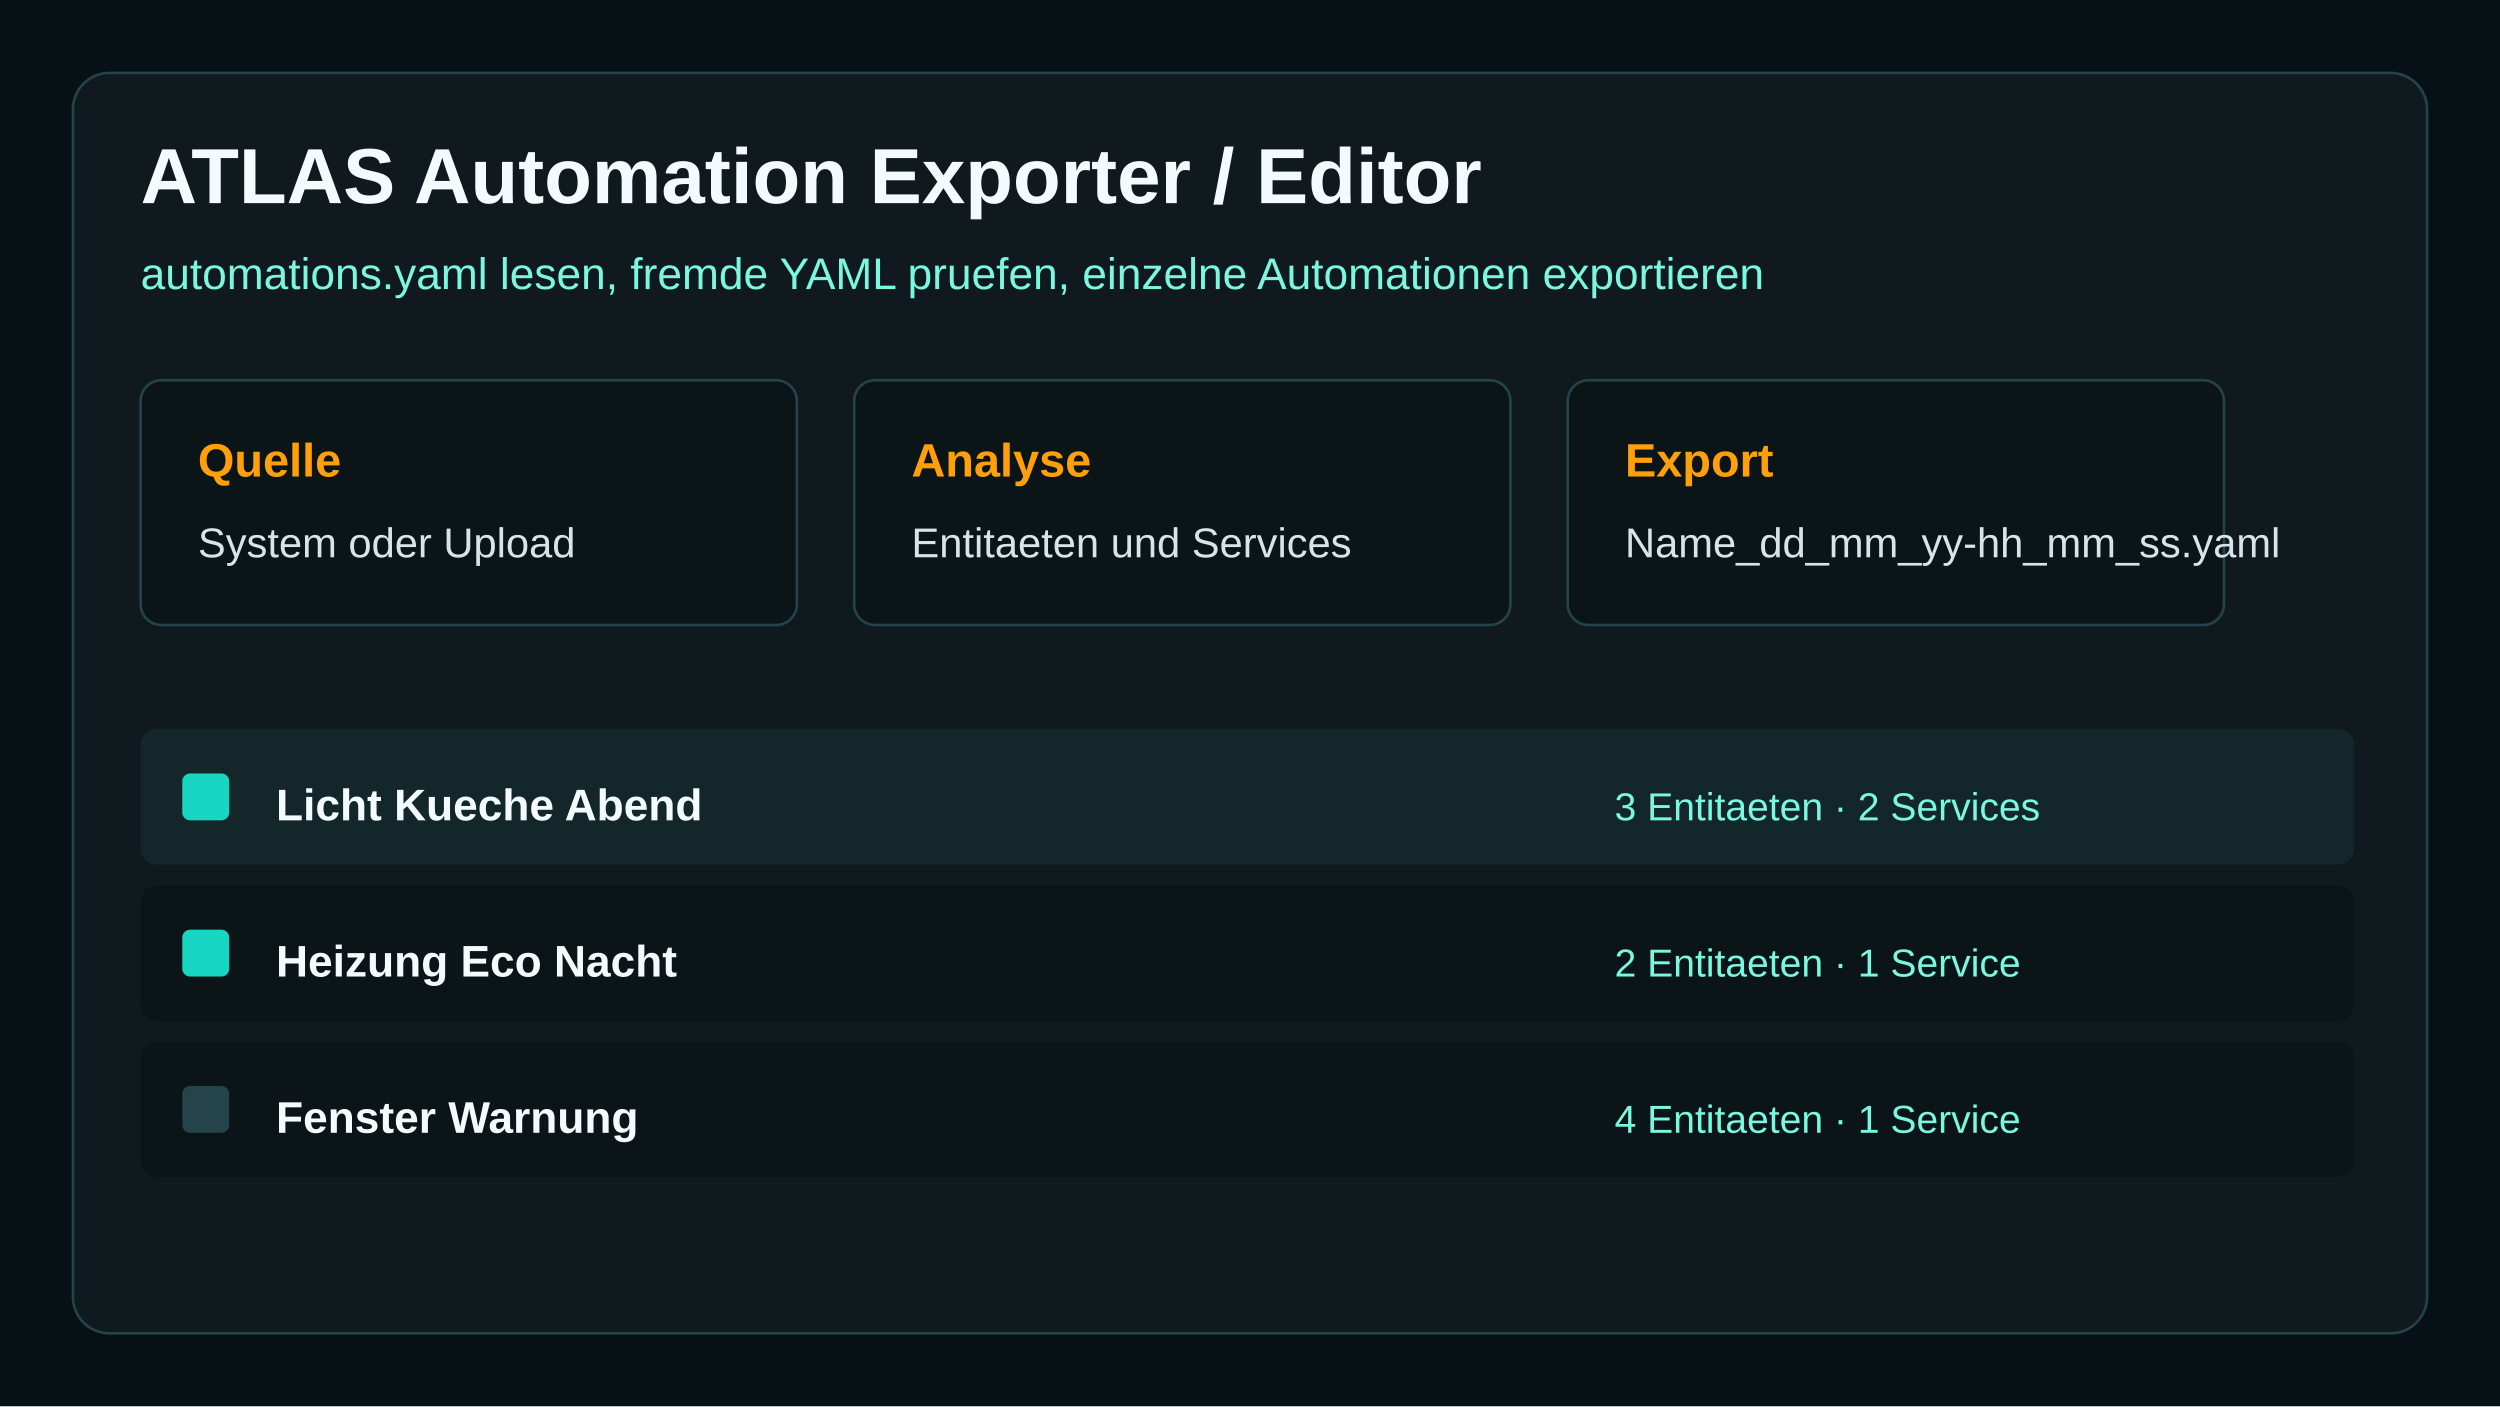
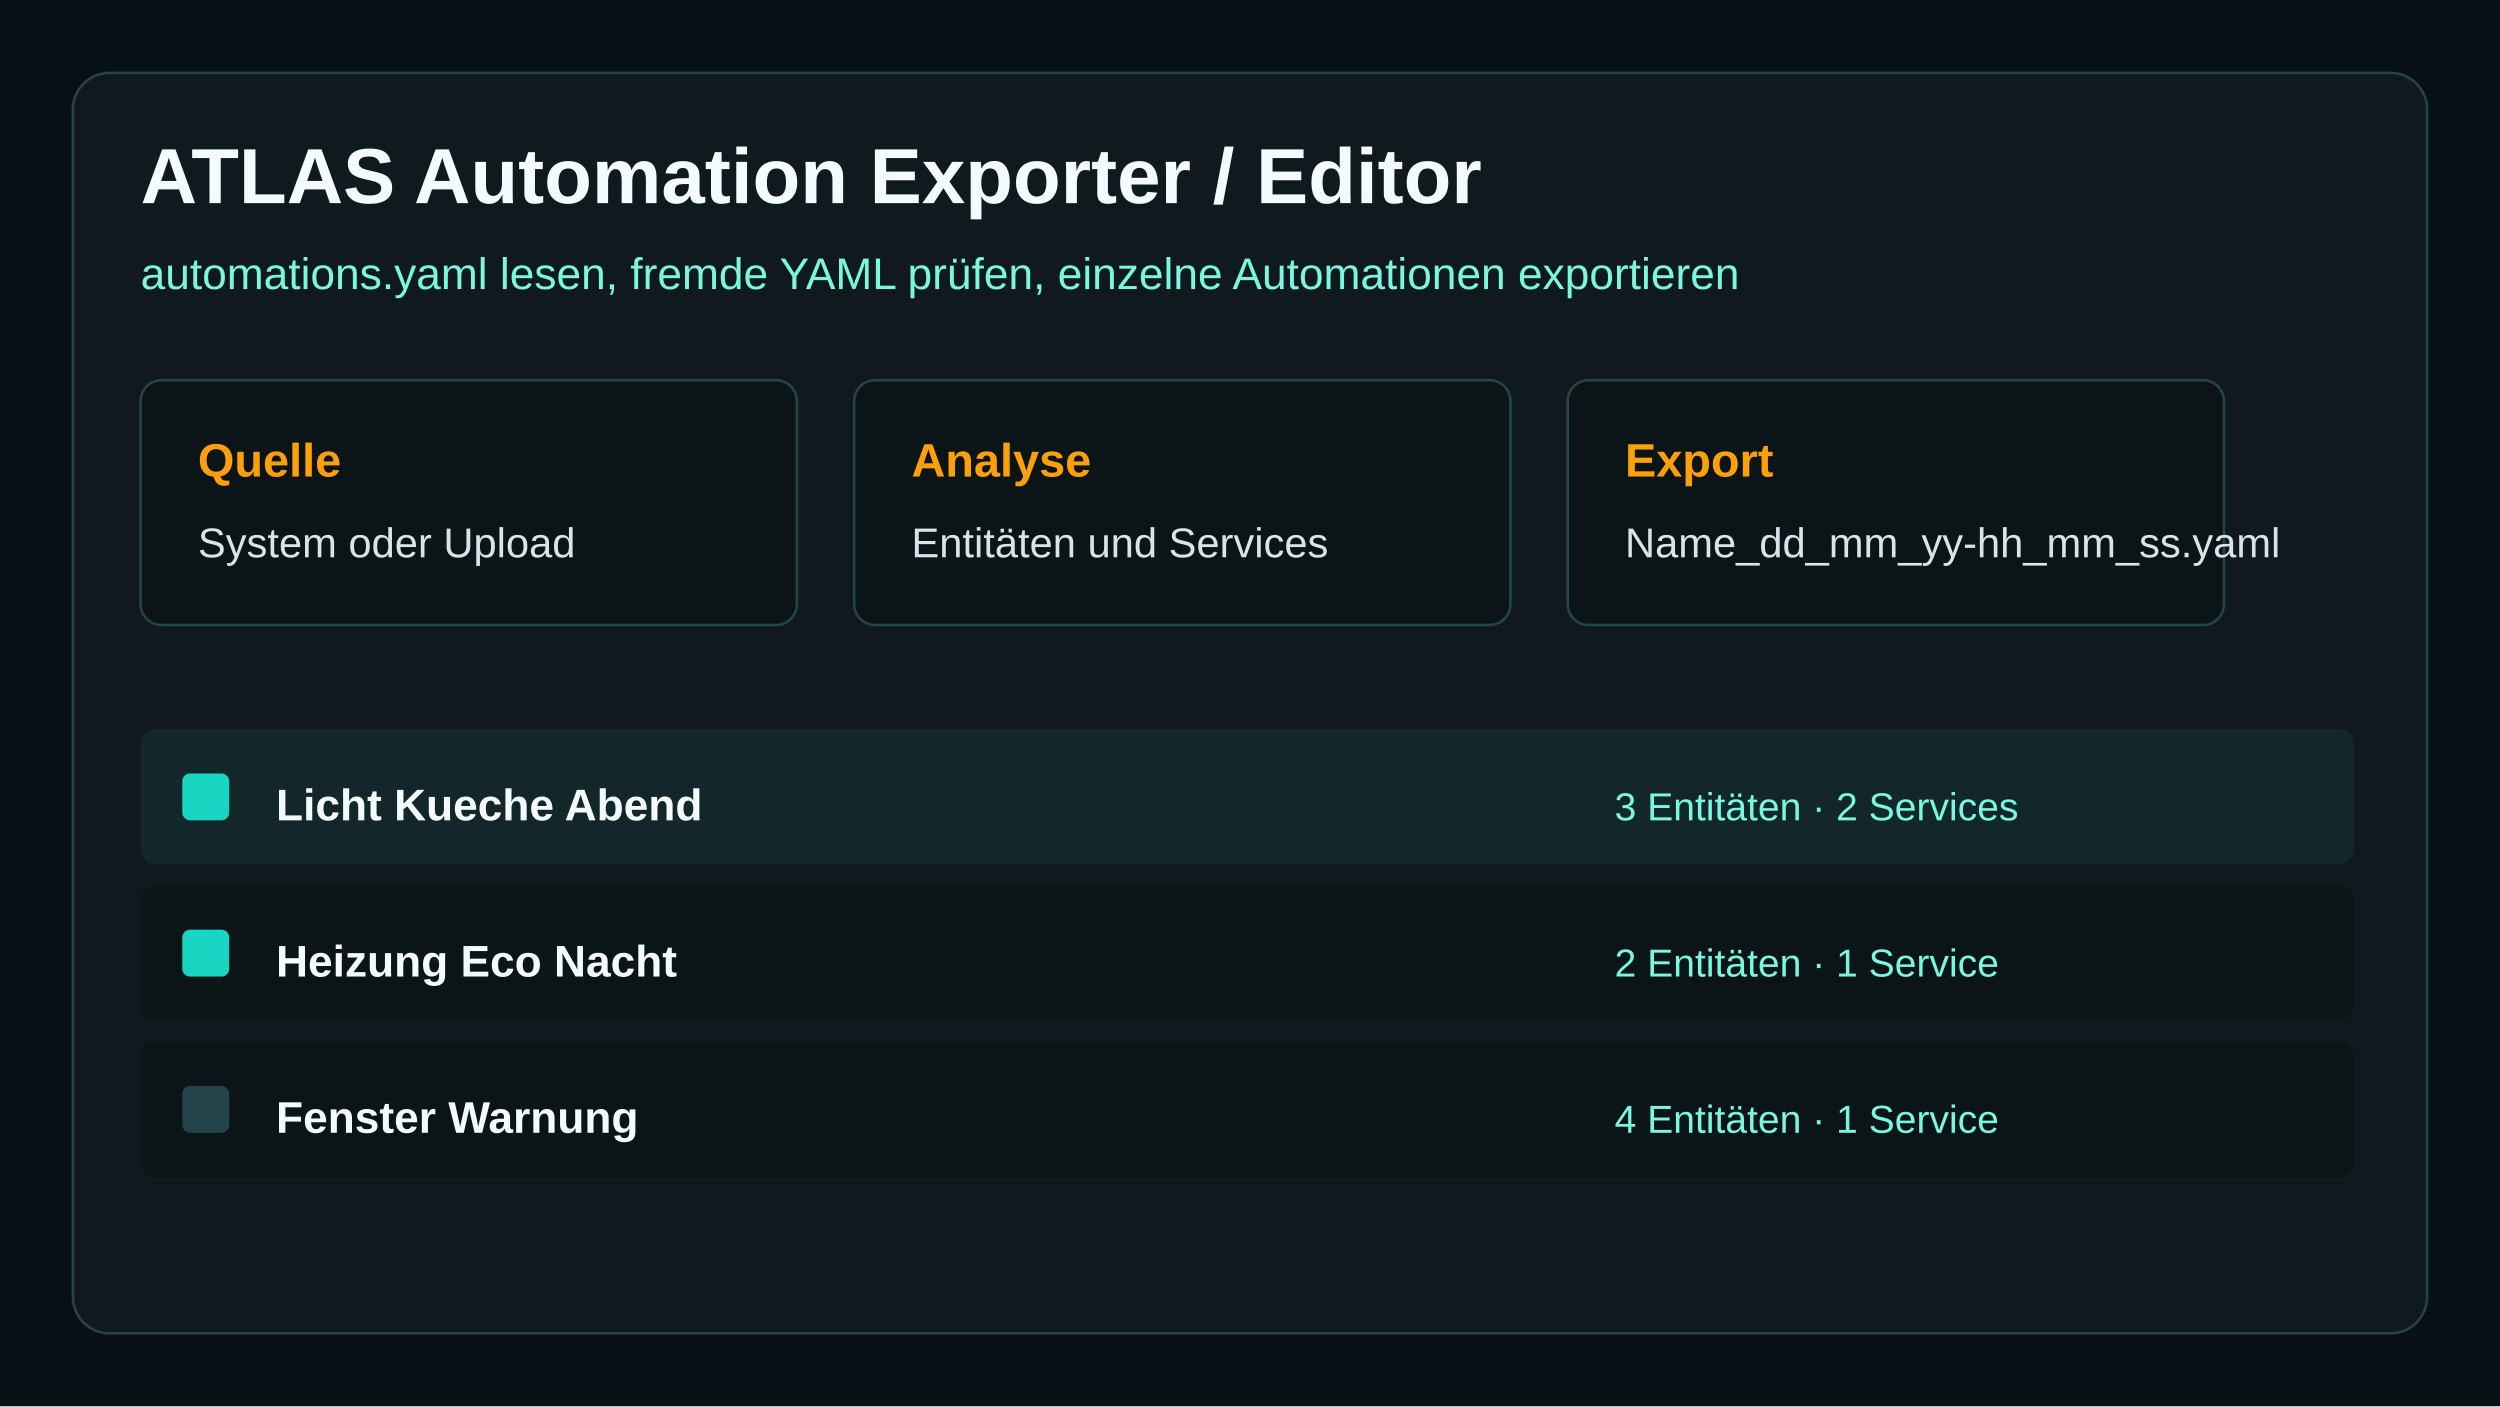
<svg xmlns="http://www.w3.org/2000/svg" width="960" height="540" viewBox="0 0 960 540" role="img" aria-labelledby="title desc">
  <rect width="960" height="540" fill="#071115" />
  <rect x="28" y="28" width="904" height="484" rx="14" fill="#10191d" stroke="#24434a" />
  <text x="54" y="78" fill="#f4fbff" font-family="Segoe UI, Arial, sans-serif" font-size="30" font-weight="700">ATLAS Automation Exporter / Editor</text>
-   <text x="54" y="111" fill="#7af7df" font-family="Segoe UI, Arial, sans-serif" font-size="17">automations.yaml lesen, fremde YAML pruefen, einzelne Automationen exportieren</text>
+   <text x="54" y="111" fill="#7af7df" font-family="Segoe UI, Arial, sans-serif" font-size="17">automations.yaml lesen, fremde YAML prüfen, einzelne Automationen exportieren</text>
  <rect x="54" y="146" width="252" height="94" rx="8" fill="#0b1518" stroke="#24434a" />
  <rect x="328" y="146" width="252" height="94" rx="8" fill="#0b1518" stroke="#24434a" />
  <rect x="602" y="146" width="252" height="94" rx="8" fill="#0b1518" stroke="#24434a" />
  <text x="76" y="183" fill="#ff9f0a" font-family="Segoe UI, Arial, sans-serif" font-size="18" font-weight="700">Quelle</text>
  <text x="350" y="183" fill="#ff9f0a" font-family="Segoe UI, Arial, sans-serif" font-size="18" font-weight="700">Analyse</text>
  <text x="624" y="183" fill="#ff9f0a" font-family="Segoe UI, Arial, sans-serif" font-size="18" font-weight="700">Export</text>
  <text x="76" y="214" fill="#d8e4e8" font-family="Segoe UI, Arial, sans-serif" font-size="16">System oder Upload</text>
-   <text x="350" y="214" fill="#d8e4e8" font-family="Segoe UI, Arial, sans-serif" font-size="16">Entitaeten und Services</text>
+   <text x="350" y="214" fill="#d8e4e8" font-family="Segoe UI, Arial, sans-serif" font-size="16">Entitäten und Services</text>
  <text x="624" y="214" fill="#d8e4e8" font-family="Segoe UI, Arial, sans-serif" font-size="16">Name_dd_mm_yy-hh_mm_ss.yaml</text>
  <rect x="54" y="280" width="850" height="52" rx="6" fill="#13272b" />
  <rect x="54" y="340" width="850" height="52" rx="6" fill="#0b1518" />
  <rect x="54" y="400" width="850" height="52" rx="6" fill="#0b1518" />
  <rect x="70" y="297" width="18" height="18" rx="3" fill="#19d6c3" />
  <rect x="70" y="357" width="18" height="18" rx="3" fill="#19d6c3" />
  <rect x="70" y="417" width="18" height="18" rx="3" fill="#24434a" />
  <text x="106" y="315" fill="#f4fbff" font-family="Segoe UI, Arial, sans-serif" font-size="17" font-weight="700">Licht Kueche Abend</text>
  <text x="106" y="375" fill="#f4fbff" font-family="Segoe UI, Arial, sans-serif" font-size="17" font-weight="700">Heizung Eco Nacht</text>
  <text x="106" y="435" fill="#f4fbff" font-family="Segoe UI, Arial, sans-serif" font-size="17" font-weight="700">Fenster Warnung</text>
-   <text x="620" y="315" fill="#7af7df" font-family="Segoe UI, Arial, sans-serif" font-size="15">3 Entitaeten · 2 Services</text>
-   <text x="620" y="375" fill="#7af7df" font-family="Segoe UI, Arial, sans-serif" font-size="15">2 Entitaeten · 1 Service</text>
-   <text x="620" y="435" fill="#7af7df" font-family="Segoe UI, Arial, sans-serif" font-size="15">4 Entitaeten · 1 Service</text>
+   <text x="620" y="315" fill="#7af7df" font-family="Segoe UI, Arial, sans-serif" font-size="15">3 Entitäten · 2 Services</text>
+   <text x="620" y="375" fill="#7af7df" font-family="Segoe UI, Arial, sans-serif" font-size="15">2 Entitäten · 1 Service</text>
+   <text x="620" y="435" fill="#7af7df" font-family="Segoe UI, Arial, sans-serif" font-size="15">4 Entitäten · 1 Service</text>
</svg>
